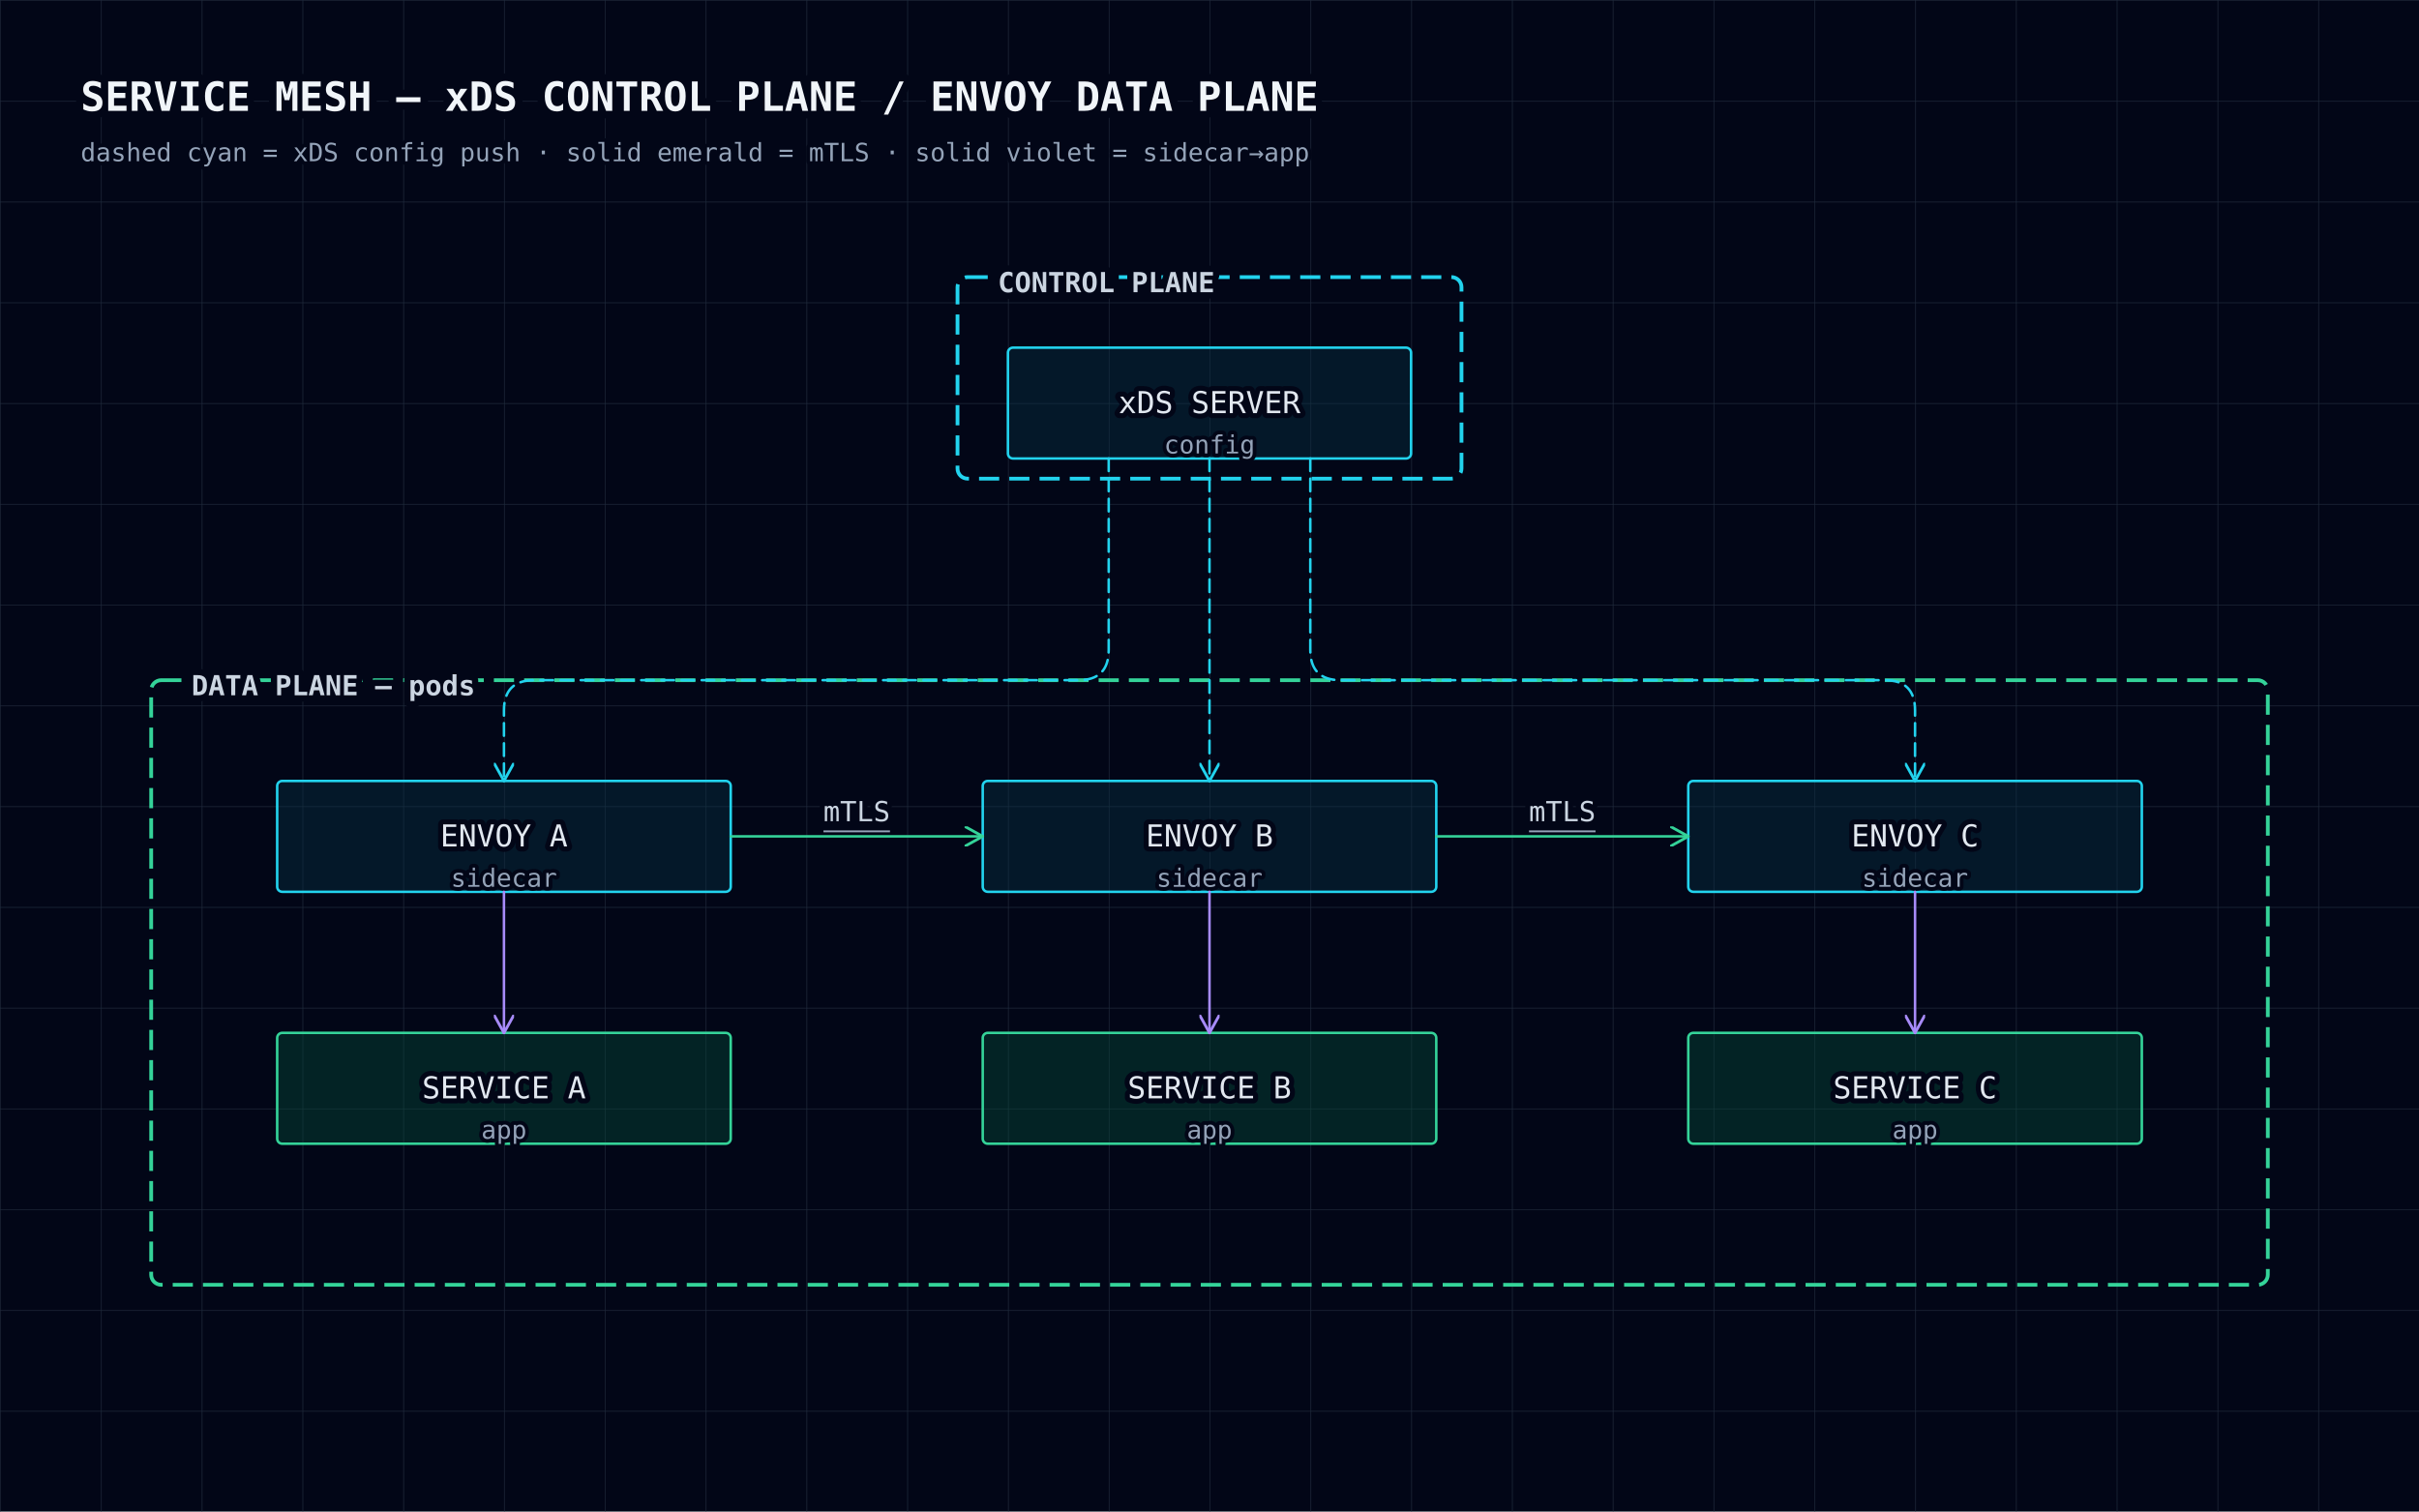
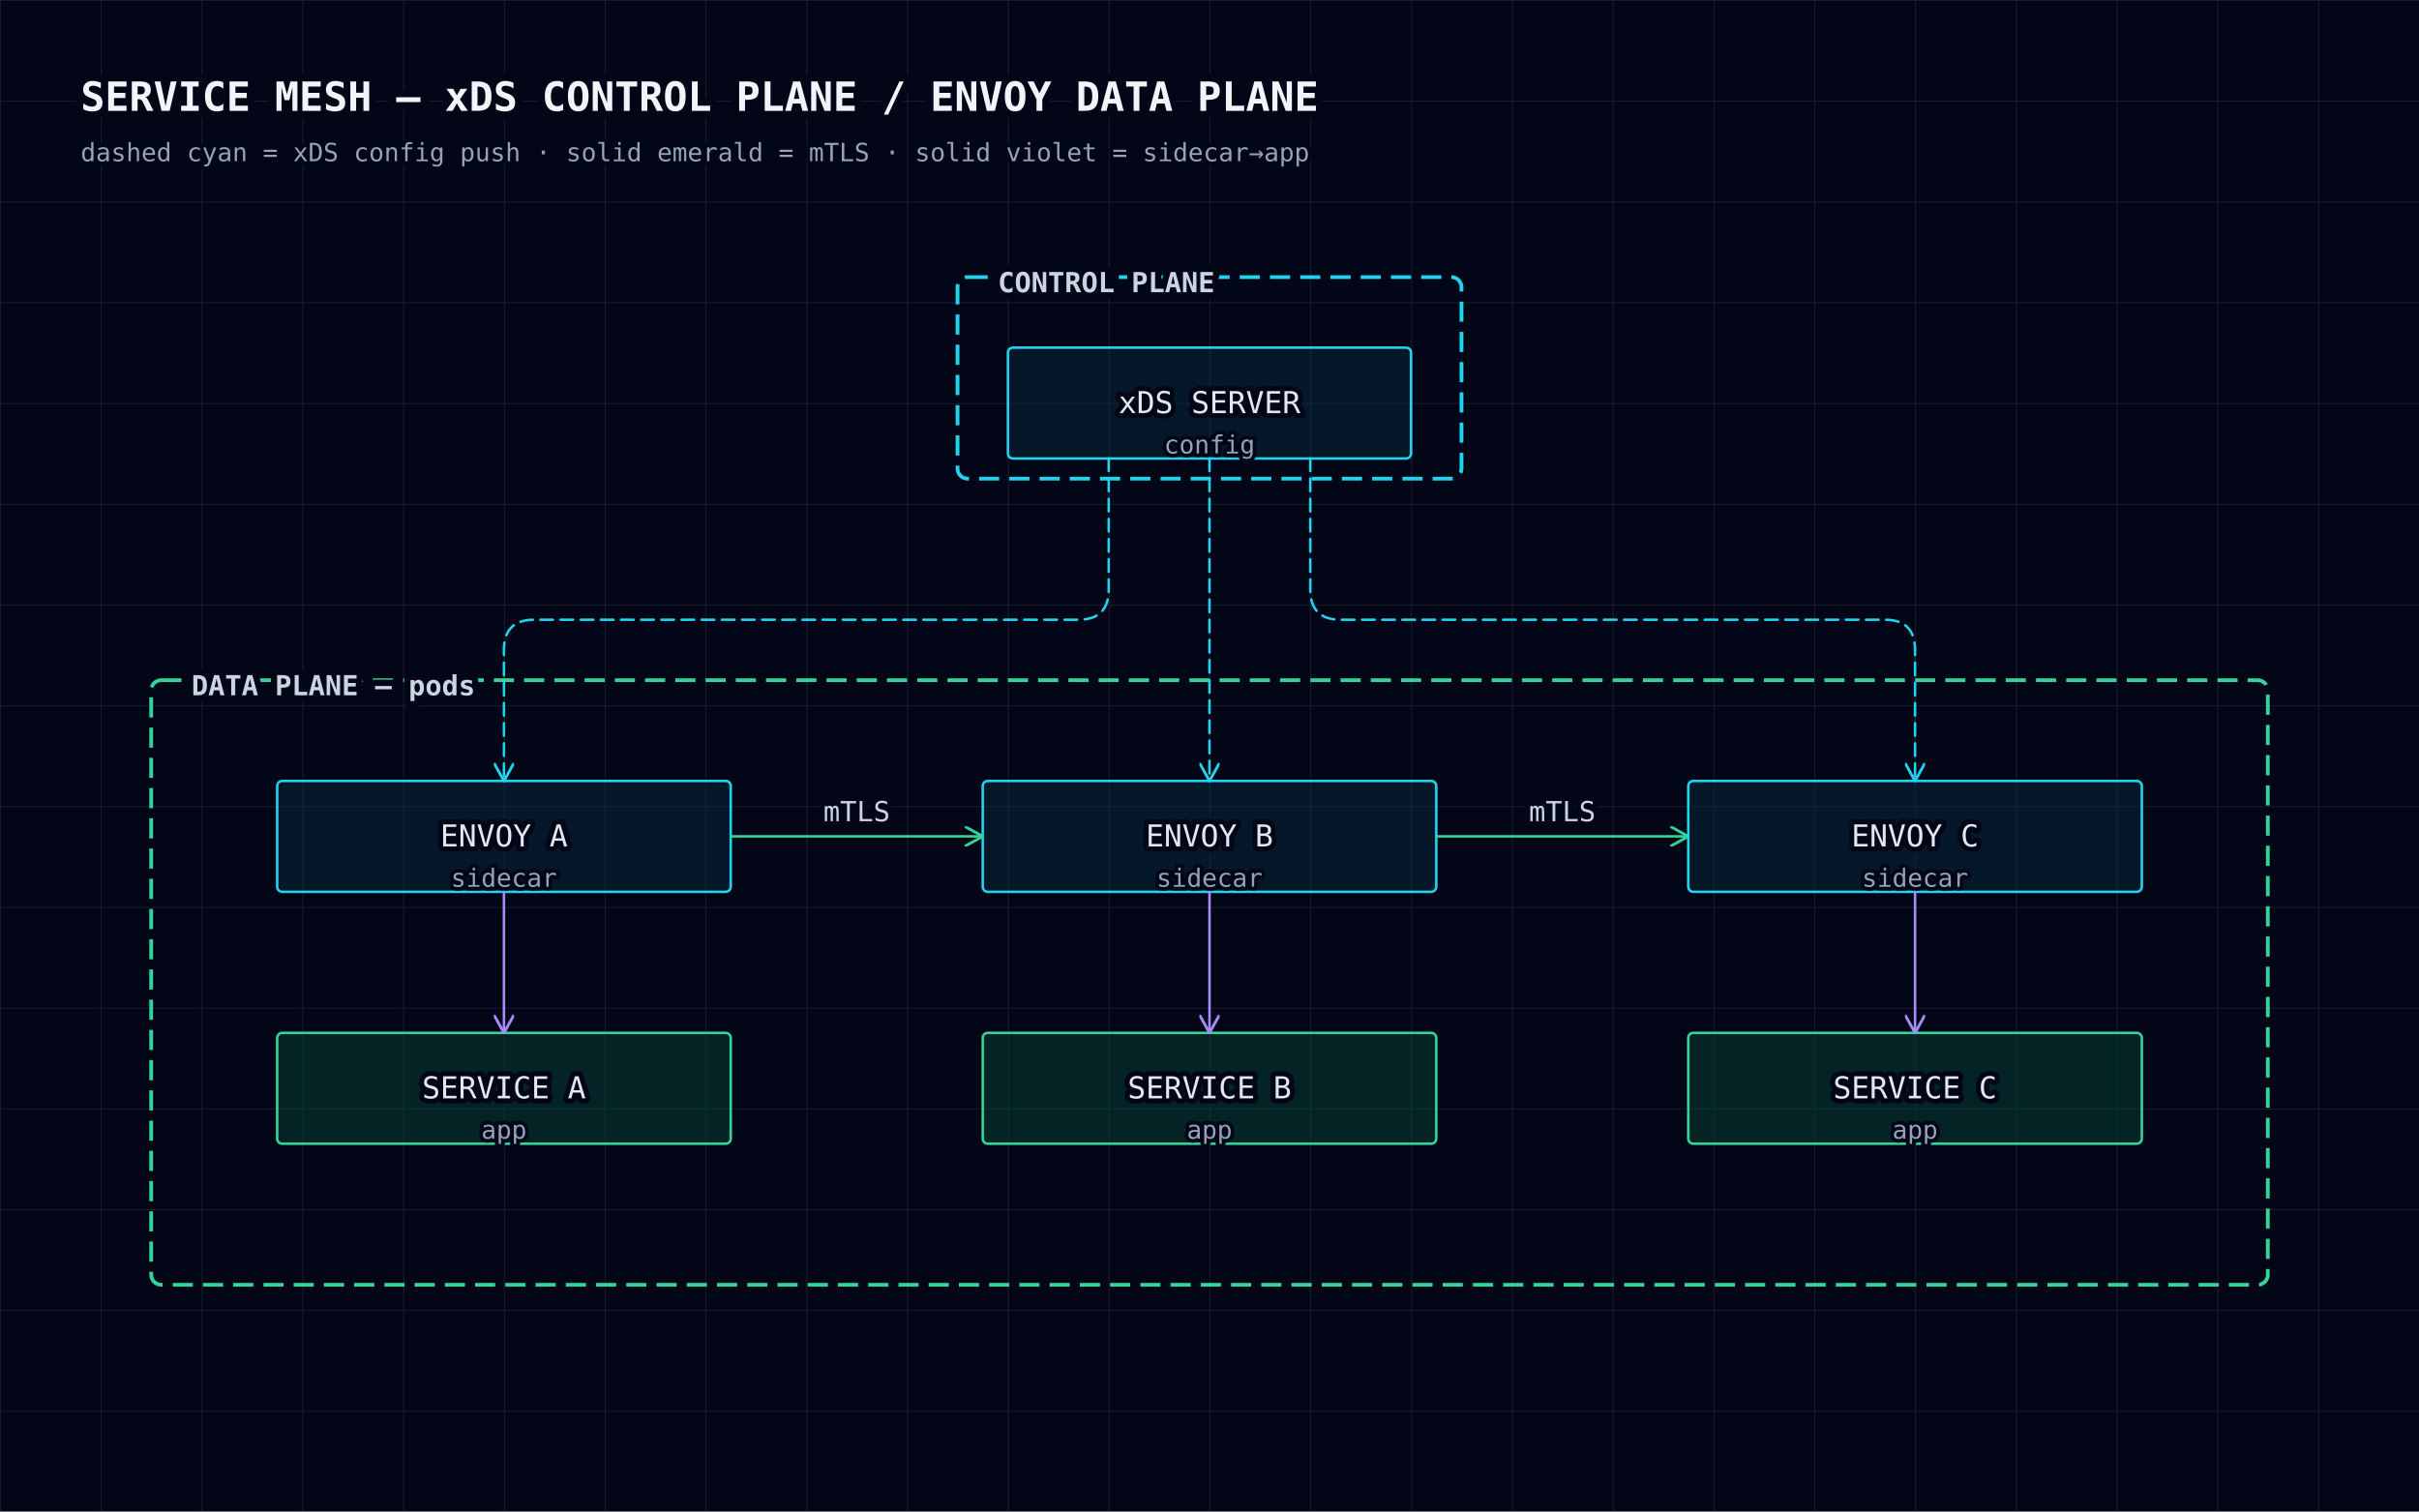
<svg xmlns="http://www.w3.org/2000/svg" viewBox="0 0 960 600">
  <defs>
    <pattern id="grid" width="40" height="40" patternUnits="userSpaceOnUse">
      <path d="M40 0 L0 0 0 40" fill="none" stroke="#1e293b" stroke-width="0.5" />
    </pattern>
    <marker id="ah-cyan" viewBox="0 0 10 10" markerWidth="8" markerHeight="8" refX="9" refY="5" orient="auto" markerUnits="strokeWidth">
      <path d="M0,0 L9,5 L0,10" fill="none" stroke="#22d3ee" stroke-width="1.4" stroke-linecap="round" stroke-linejoin="round" />
    </marker>
    <marker id="ah-emerald" viewBox="0 0 10 10" markerWidth="8" markerHeight="8" refX="9" refY="5" orient="auto" markerUnits="strokeWidth">
      <path d="M0,0 L9,5 L0,10" fill="none" stroke="#34d399" stroke-width="1.4" stroke-linecap="round" stroke-linejoin="round" />
    </marker>
    <marker id="ah-violet" viewBox="0 0 10 10" markerWidth="8" markerHeight="8" refX="9" refY="5" orient="auto" markerUnits="strokeWidth">
      <path d="M0,0 L9,5 L0,10" fill="none" stroke="#a78bfa" stroke-width="1.4" stroke-linecap="round" stroke-linejoin="round" />
    </marker>
    <marker id="ah-rose" viewBox="0 0 10 10" markerWidth="8" markerHeight="8" refX="9" refY="5" orient="auto" markerUnits="strokeWidth">
      <path d="M0,0 L9,5 L0,10" fill="none" stroke="#fb7185" stroke-width="1.4" stroke-linecap="round" stroke-linejoin="round" />
    </marker>
    <marker id="ah-amber" viewBox="0 0 10 10" markerWidth="8" markerHeight="8" refX="9" refY="5" orient="auto" markerUnits="strokeWidth">
      <path d="M0,0 L9,5 L0,10" fill="none" stroke="#fbbf24" stroke-width="1.4" stroke-linecap="round" stroke-linejoin="round" />
    </marker>
    <marker id="ah-slate" viewBox="0 0 10 10" markerWidth="8" markerHeight="8" refX="9" refY="5" orient="auto" markerUnits="strokeWidth">
      <path d="M0,0 L9,5 L0,10" fill="none" stroke="#94a3b8" stroke-width="1.4" stroke-linecap="round" stroke-linejoin="round" />
    </marker>
    <marker id="end-tri-open" viewBox="0 0 10 10" markerWidth="9" markerHeight="9" refX="9" refY="5" orient="auto" markerUnits="strokeWidth">
      <path d="M0,0 L9,5 L0,10 Z" fill="#020617" stroke="#94a3b8" stroke-width="1.2" />
    </marker>
    <marker id="end-diamond-filled" viewBox="0 0 10 10" markerWidth="10" markerHeight="8" refX="9" refY="5" orient="auto" markerUnits="strokeWidth">
      <path d="M0,5 L5,0 L10,5 L5,10 Z" fill="#94a3b8" stroke="#94a3b8" stroke-width="1" />
    </marker>
    <marker id="end-diamond-open" viewBox="0 0 10 10" markerWidth="10" markerHeight="8" refX="9" refY="5" orient="auto" markerUnits="strokeWidth">
      <path d="M0,5 L5,0 L10,5 L5,10 Z" fill="#020617" stroke="#94a3b8" stroke-width="1" />
    </marker>
    <marker id="end-dot" viewBox="0 0 10 10" markerWidth="6" markerHeight="6" refX="5" refY="5" orient="auto" markerUnits="strokeWidth">
      <circle cx="5" cy="5" r="3" fill="#94a3b8" />
    </marker>
  </defs>
  <style>text{paint-order:stroke fill;stroke:#020617;stroke-width:4;stroke-linejoin:round;stroke-linecap:round;fill:#e2e8f0;font-size:12px;font-family:'JetBrains Mono',ui-monospace,monospace;}text.title{stroke-width:6;font-size:16px;font-weight:700;fill:#f1f5f9;}text.sub{stroke-width:3;font-size:10px;fill:#94a3b8;}text.lbl{font-size:11px;fill:#cbd5e1;}text.cluster{stroke-width:5;font-size:11px;font-weight:600;fill:#cbd5e1;}rect.component{transition:filter 220ms ease;cursor:pointer;}rect.component:hover{filter:drop-shadow(0 0 8px var(--glow,rgba(255,255,255,0.2)));}rect.cyan{--glow:rgba(34,211,238,0.5);}rect.emerald{--glow:rgba(52,211,153,0.5);}rect.violet{--glow:rgba(167,139,250,0.5);}rect.rose{--glow:rgba(251,113,133,0.5);}rect.amber{--glow:rgba(251,191,36,0.5);}rect.slate{--glow:rgba(148,163,184,0.4);}</style>
  <rect width="960" height="600" fill="#020617" />
  <rect width="960" height="600" fill="url(#grid)" />
  <text class="title" x="32" y="44">SERVICE MESH — xDS CONTROL PLANE / ENVOY DATA PLANE</text>
  <text class="sub" x="32" y="64">dashed cyan = xDS config push · solid emerald = mTLS · solid violet = sidecar→app</text>
  <rect x="380" y="110" width="200" height="80" rx="4" fill="none" stroke="#22d3ee" stroke-width="1.5" stroke-dasharray="8,4" />
  <text class="cluster" x="396" y="116">CONTROL PLANE</text>
  <rect x="60" y="270" width="840" height="240" rx="4" fill="none" stroke="#34d399" stroke-width="1.5" stroke-dasharray="8,4" />
  <text class="cluster" x="76" y="276">DATA PLANE — pods</text>
  <rect class="component cyan" x="400" y="138" width="160" height="44" rx="2" fill="rgba(8,51,68,0.4)" stroke="#22d3ee" stroke-width="1" />
  <text x="480" y="164" text-anchor="middle">xDS SERVER</text>
  <text class="sub" x="480" y="180" text-anchor="middle">config</text>
  <rect class="component cyan" x="110" y="310" width="180" height="44" rx="2" fill="rgba(8,51,68,0.4)" stroke="#22d3ee" stroke-width="1" />
  <text x="200" y="336" text-anchor="middle">ENVOY A</text>
  <text class="sub" x="200" y="352" text-anchor="middle">sidecar</text>
  <rect class="component emerald" x="110" y="410" width="180" height="44" rx="2" fill="rgba(6,78,59,0.4)" stroke="#34d399" stroke-width="1" />
  <text x="200" y="436" text-anchor="middle">SERVICE A</text>
  <text class="sub" x="200" y="452" text-anchor="middle">app</text>
  <rect class="component cyan" x="390" y="310" width="180" height="44" rx="2" fill="rgba(8,51,68,0.4)" stroke="#22d3ee" stroke-width="1" />
  <text x="480" y="336" text-anchor="middle">ENVOY B</text>
  <text class="sub" x="480" y="352" text-anchor="middle">sidecar</text>
  <rect class="component emerald" x="390" y="410" width="180" height="44" rx="2" fill="rgba(6,78,59,0.4)" stroke="#34d399" stroke-width="1" />
  <text x="480" y="436" text-anchor="middle">SERVICE B</text>
  <text class="sub" x="480" y="452" text-anchor="middle">app</text>
  <rect class="component cyan" x="670" y="310" width="180" height="44" rx="2" fill="rgba(8,51,68,0.4)" stroke="#22d3ee" stroke-width="1" />
  <text x="760" y="336" text-anchor="middle">ENVOY C</text>
  <text class="sub" x="760" y="352" text-anchor="middle">sidecar</text>
  <rect class="component emerald" x="670" y="410" width="180" height="44" rx="2" fill="rgba(6,78,59,0.4)" stroke="#34d399" stroke-width="1" />
  <text x="760" y="436" text-anchor="middle">SERVICE C</text>
  <text class="sub" x="760" y="452" text-anchor="middle">app</text>
-   <path d="M440,182 V258 Q440,270 428,270 H212 Q200,270 200,282 V310" fill="none" stroke="#22d3ee" stroke-width="1.0" stroke-dasharray="5,3" stroke-linecap="round" stroke-linejoin="round" marker-end="url(#ah-cyan)" />
+   <path d="M440,182 V234 Q440,246 428,246 H212 Q200,246 200,258 V310" fill="none" stroke="#22d3ee" stroke-width="1.0" stroke-dasharray="5,3" stroke-linecap="round" stroke-linejoin="round" marker-end="url(#ah-cyan)" />
  <path d="M480,182 V310" fill="none" stroke="#22d3ee" stroke-width="1.0" stroke-dasharray="5,3" stroke-linecap="round" stroke-linejoin="round" marker-end="url(#ah-cyan)" />
-   <path d="M520,182 V258 Q520,270 532,270 H748 Q760,270 760,282 V310" fill="none" stroke="#22d3ee" stroke-width="1.0" stroke-dasharray="5,3" stroke-linecap="round" stroke-linejoin="round" marker-end="url(#ah-cyan)" />
+   <path d="M520,182 V234 Q520,246 532,246 H748 Q760,246 760,258 V310" fill="none" stroke="#22d3ee" stroke-width="1.0" stroke-dasharray="5,3" stroke-linecap="round" stroke-linejoin="round" marker-end="url(#ah-cyan)" />
  <path d="M200,354 V410" fill="none" stroke="#a78bfa" stroke-width="1.0" stroke-linecap="round" stroke-linejoin="round" marker-end="url(#ah-violet)" />
  <path d="M480,354 V410" fill="none" stroke="#a78bfa" stroke-width="1.0" stroke-linecap="round" stroke-linejoin="round" marker-end="url(#ah-violet)" />
  <path d="M760,354 V410" fill="none" stroke="#a78bfa" stroke-width="1.0" stroke-linecap="round" stroke-linejoin="round" marker-end="url(#ah-violet)" />
  <path d="M290,332 H390" fill="none" stroke="#34d399" stroke-width="1.0" stroke-linecap="round" stroke-linejoin="round" marker-end="url(#ah-emerald)" />
  <text class="lbl" x="340" y="326" text-anchor="middle">mTLS</text>
-   <line x1="326.8" y1="330" x2="353.2" y2="330" stroke="#94a3b8" stroke-width="0.75" />
  <path d="M570,332 H670" fill="none" stroke="#34d399" stroke-width="1.0" stroke-linecap="round" stroke-linejoin="round" marker-end="url(#ah-emerald)" />
  <text class="lbl" x="620" y="326" text-anchor="middle">mTLS</text>
-   <line x1="606.8" y1="330" x2="633.2" y2="330" stroke="#94a3b8" stroke-width="0.75" />
</svg>
